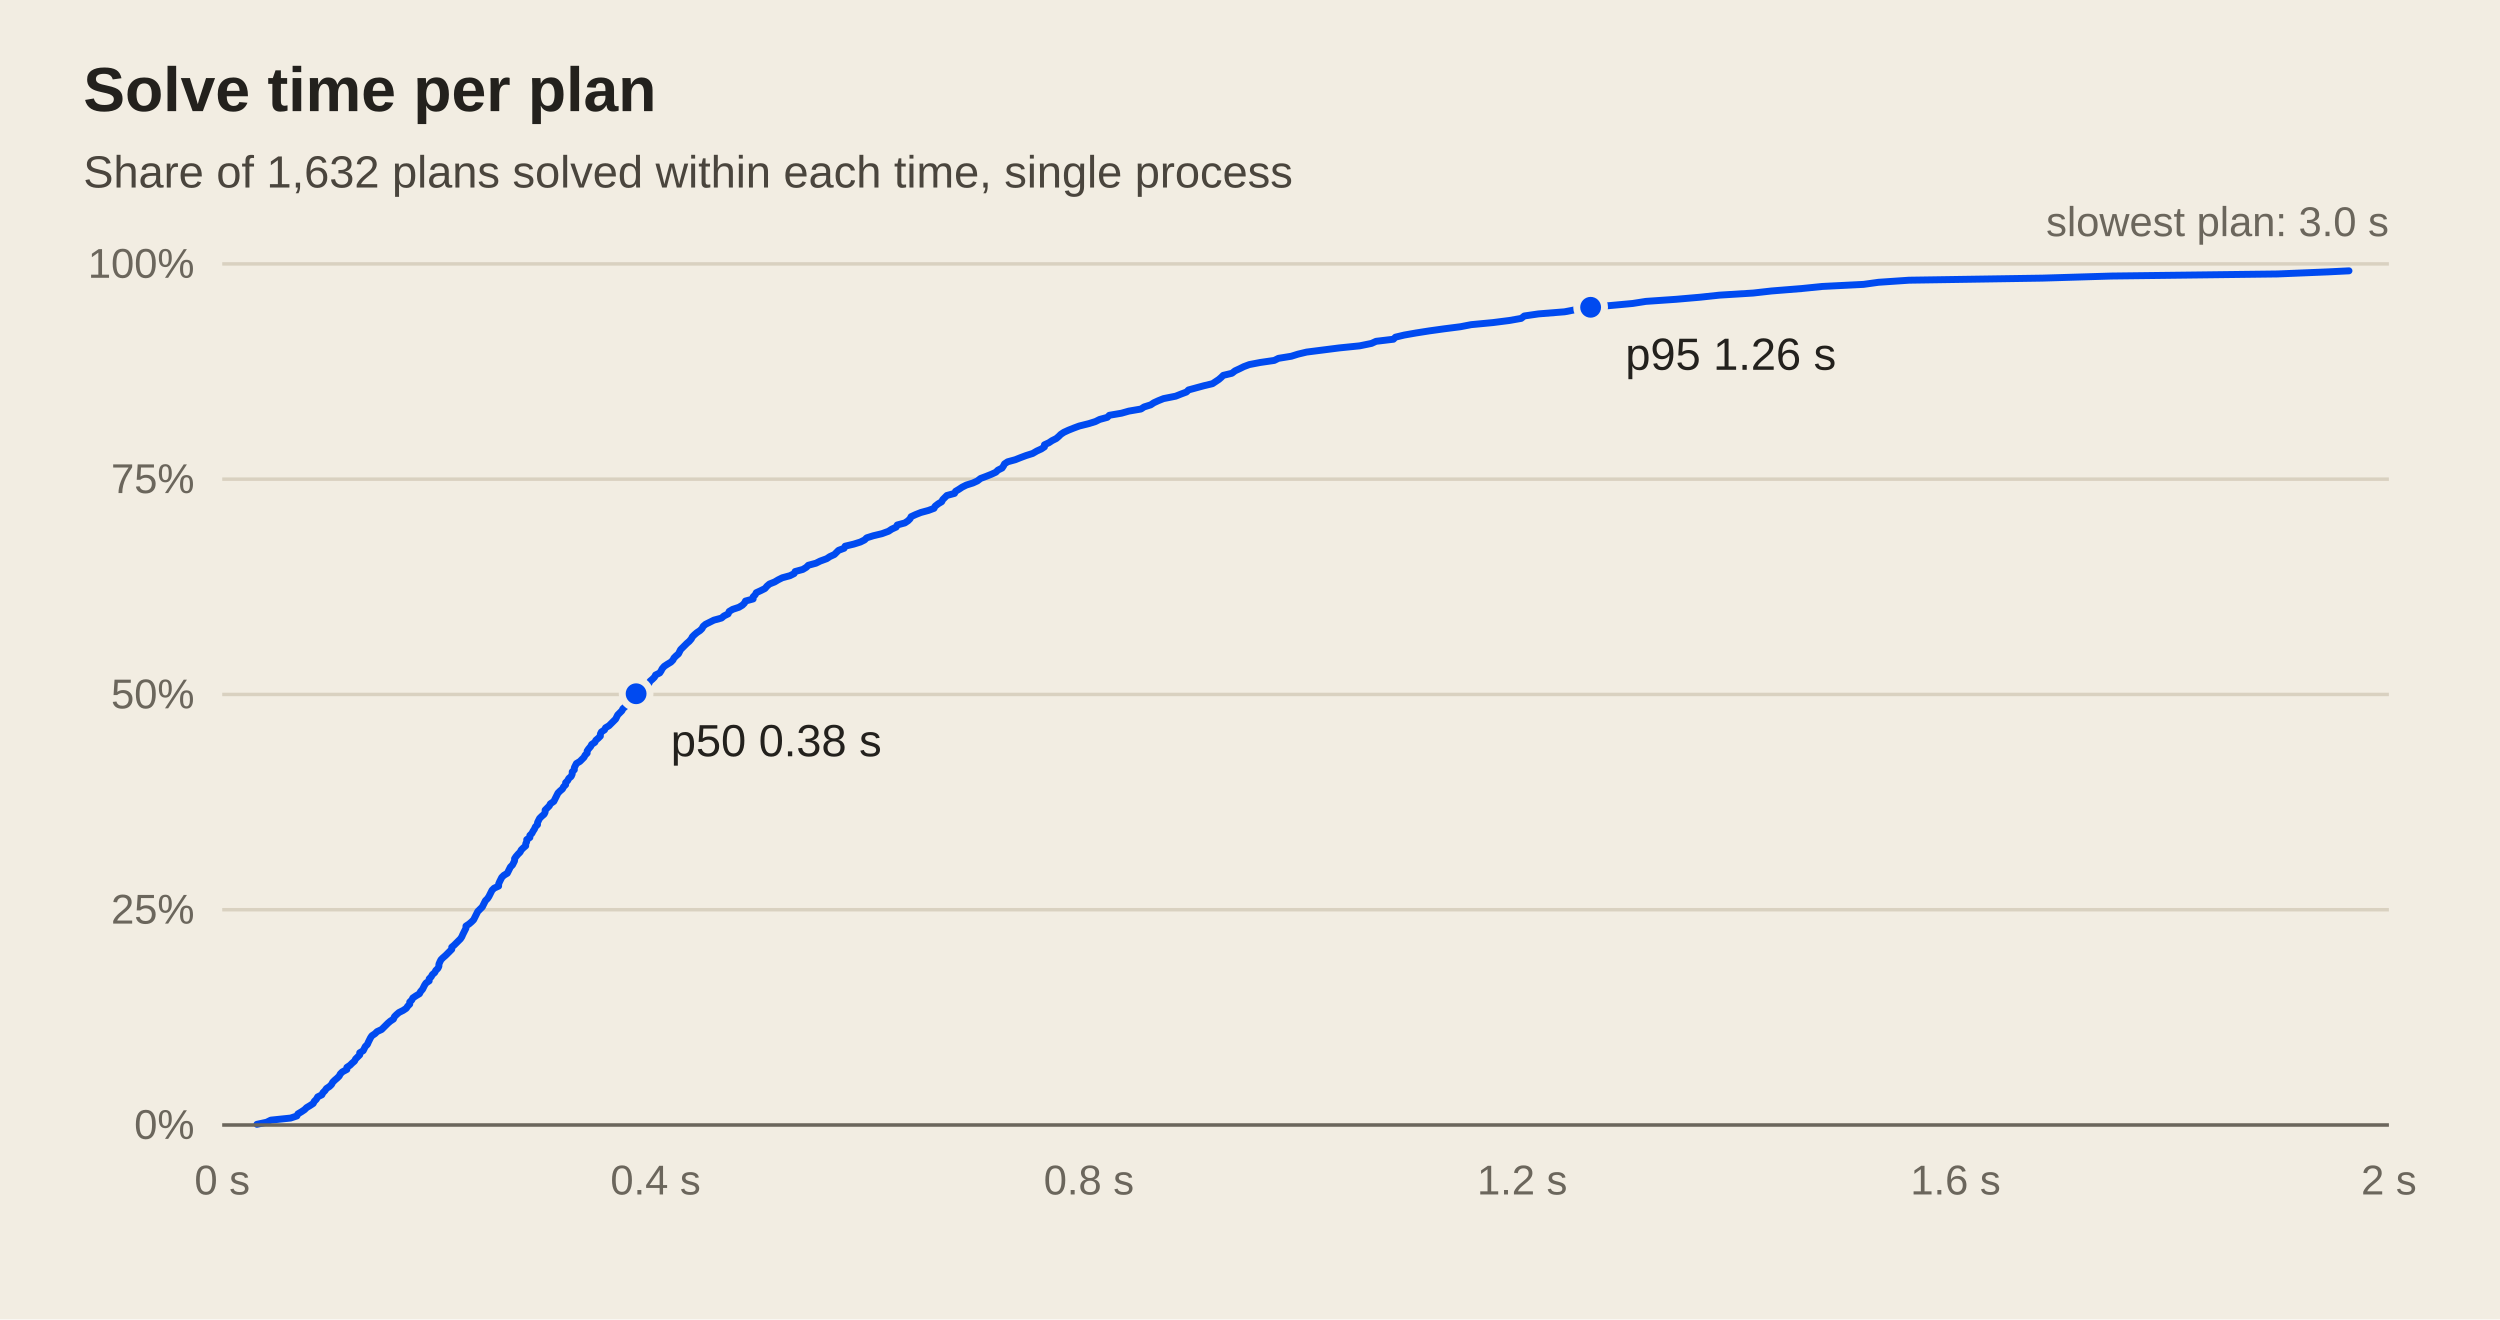
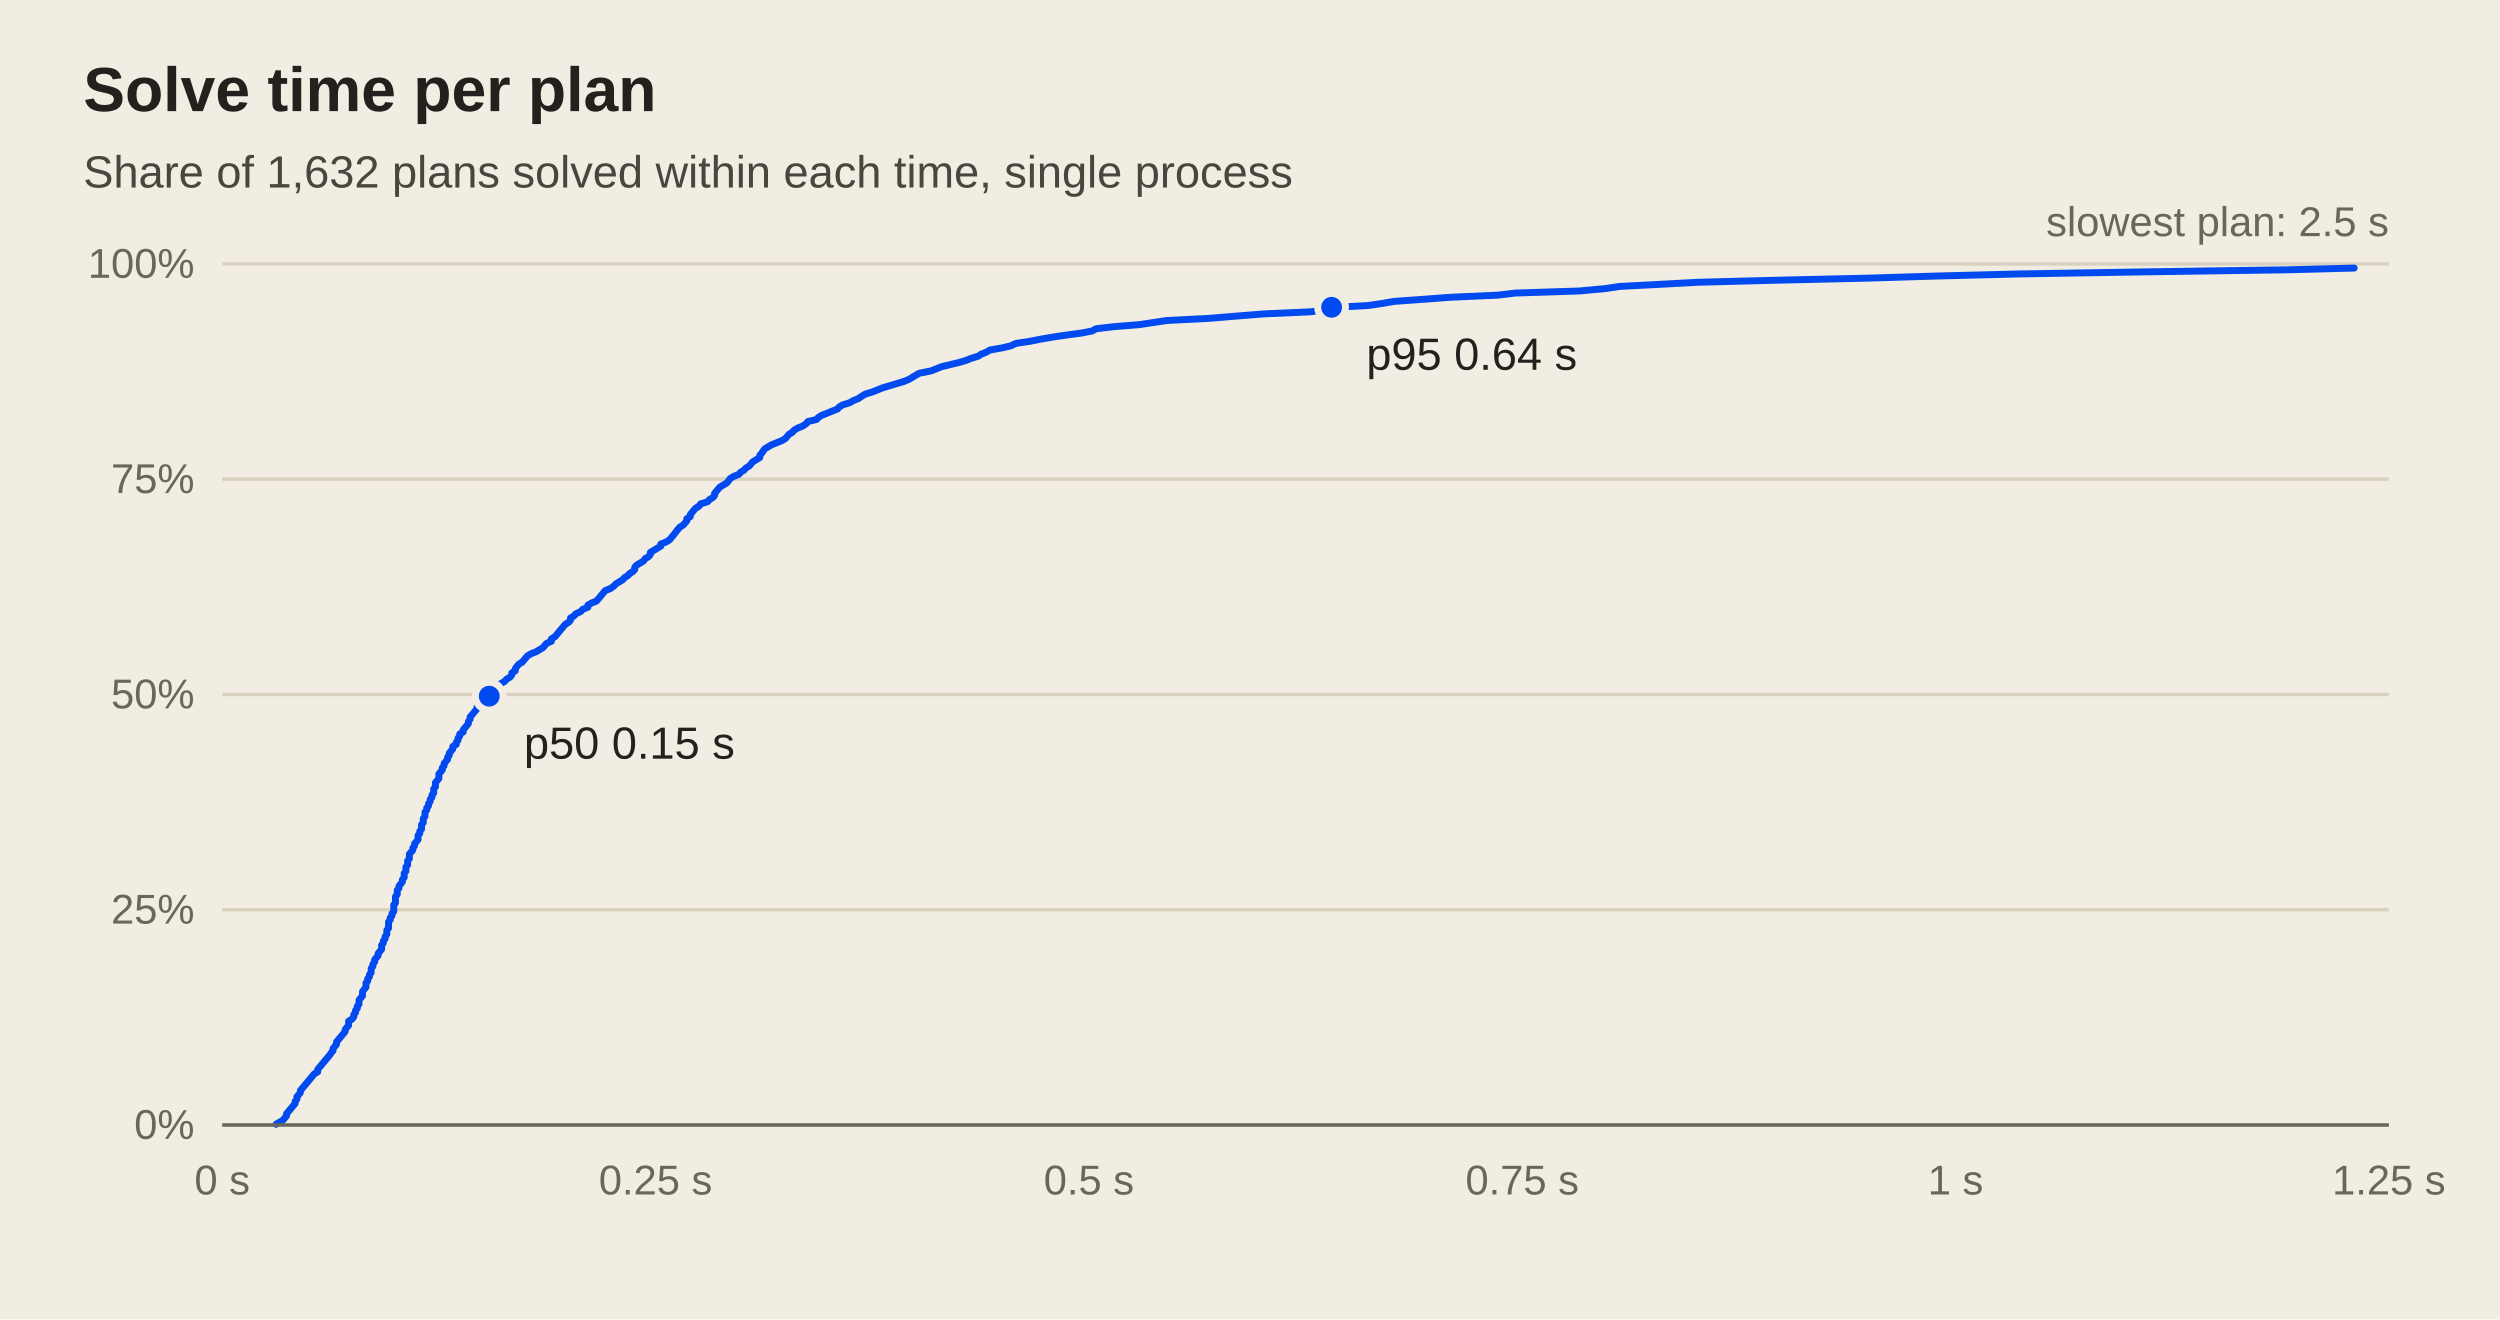
<svg xmlns="http://www.w3.org/2000/svg" viewBox="0 0 720 380" font-family="'Instrument Sans', 'Helvetica Neue', Arial, sans-serif" role="img" aria-label="Solve time per plan">
  <rect width="720" height="380" fill="#F2EDE2" />
  <text x="24" y="32" font-size="18" font-weight="600" fill="#23211D">Solve time per plan</text>
  <text x="24" y="54" font-size="13" fill="#4A453D">Share of 1,632 plans solved within each time, single process</text>
  <line x1="64" x2="688" y1="324.0" y2="324.0" stroke="#D9D1C0" stroke-width="1" />
  <text x="56" y="328.0" font-size="12" fill="#6B665C" text-anchor="end">0%</text>
  <line x1="64" x2="688" y1="262.0" y2="262.0" stroke="#D9D1C0" stroke-width="1" />
  <text x="56" y="266.0" font-size="12" fill="#6B665C" text-anchor="end">25%</text>
  <line x1="64" x2="688" y1="200.0" y2="200.0" stroke="#D9D1C0" stroke-width="1" />
  <text x="56" y="204.0" font-size="12" fill="#6B665C" text-anchor="end">50%</text>
  <line x1="64" x2="688" y1="138.0" y2="138.0" stroke="#D9D1C0" stroke-width="1" />
  <text x="56" y="142.0" font-size="12" fill="#6B665C" text-anchor="end">75%</text>
  <line x1="64" x2="688" y1="76.0" y2="76.0" stroke="#D9D1C0" stroke-width="1" />
  <text x="56" y="80.0" font-size="12" fill="#6B665C" text-anchor="end">100%</text>
  <text x="64.0" y="344" font-size="12" fill="#6B665C" text-anchor="middle">0 s</text>
-   <text x="188.8" y="344" font-size="12" fill="#6B665C" text-anchor="middle">0.4 s</text>
-   <text x="313.6" y="344" font-size="12" fill="#6B665C" text-anchor="middle">0.8 s</text>
-   <text x="438.4" y="344" font-size="12" fill="#6B665C" text-anchor="middle">1.2 s</text>
-   <text x="563.2" y="344" font-size="12" fill="#6B665C" text-anchor="middle">1.6 s</text>
-   <text x="688.0" y="344" font-size="12" fill="#6B665C" text-anchor="middle">2 s</text>
-   <polyline class="cdf" points="74.0,323.8 76.8,323.2 78.0,322.6 83.7,322.0 85.5,321.4 85.8,320.8 86.8,320.2 87.7,319.6 88.3,319.0 89.3,318.4 90.2,317.8 90.5,317.2 91.1,316.6 91.5,315.9 92.7,315.3 93.0,314.7 93.6,314.1 94.0,313.5 94.9,312.9 95.5,312.3 95.8,311.7 96.4,311.1 97.1,310.5 97.7,309.9 98.0,309.3 98.6,308.7 99.9,308.0 99.9,307.4 100.8,306.8 101.4,306.2 102.1,305.6 102.4,305.0 103.0,304.4 103.6,303.8 103.6,303.2 104.6,302.6 104.9,302.0 105.2,301.4 105.8,300.8 106.1,300.1 106.4,299.5 106.7,298.9 107.1,298.3 108.0,297.7 108.6,297.1 109.9,296.5 110.5,295.9 111.1,295.3 111.7,294.7 112.4,294.1 113.3,293.5 113.6,292.8 114.2,292.2 114.9,291.6 116.1,291.0 117.0,290.4 117.4,289.8 118.0,289.2 118.0,288.6 118.6,288.0 118.9,287.4 119.8,286.8 120.8,286.2 121.1,285.6 121.7,284.9 122.0,284.3 122.3,283.7 122.7,283.1 123.6,282.5 123.6,281.9 124.2,281.3 124.5,280.7 125.2,280.1 125.5,279.5 126.1,278.9 126.4,278.3 126.4,277.7 126.7,277.0 127.0,276.4 127.6,275.8 128.3,275.2 128.9,274.6 129.5,274.0 130.1,273.4 130.1,272.8 130.8,272.2 131.4,271.6 132.0,271.0 132.6,270.4 133.0,269.8 133.3,269.1 133.6,268.5 133.9,267.9 134.2,267.3 134.2,266.7 135.1,266.1 135.8,265.5 136.4,264.9 136.7,264.3 137.0,263.7 137.3,263.1 137.6,262.5 138.3,261.8 138.9,261.2 139.2,260.6 139.5,260.0 139.8,259.4 140.4,258.8 140.8,258.2 141.1,257.6 141.4,257.0 141.7,256.4 142.3,255.8 143.6,255.2 143.6,254.6 143.9,253.9 144.2,253.3 144.5,252.7 145.1,252.1 146.1,251.5 146.4,250.9 146.7,250.3 147.0,249.7 147.6,249.1 147.9,248.5 148.2,247.9 148.2,247.3 148.6,246.7 149.2,246.0 149.8,245.4 150.1,244.8 150.7,244.2 151.4,243.6 151.4,243.0 151.7,242.4 151.7,241.8 152.6,241.2 152.6,240.6 153.2,240.0 153.5,239.4 153.9,238.8 154.2,238.1 154.8,237.5 154.8,236.9 155.1,236.3 155.4,235.7 156.0,235.1 156.7,234.5 157.0,233.9 157.0,233.3 157.6,232.7 158.2,232.1 158.5,231.5 159.5,230.8 159.8,230.2 160.1,229.6 160.4,229.0 160.7,228.4 161.3,227.8 162.0,227.2 162.3,226.6 162.9,226.0 162.9,225.4 163.5,224.8 163.8,224.2 164.5,223.6 164.8,222.9 164.8,222.3 165.4,221.7 165.4,221.1 165.7,220.5 166.0,219.9 167.0,219.3 167.6,218.7 168.2,218.1 168.5,217.5 169.1,216.9 169.1,216.3 169.5,215.7 170.1,215.0 170.4,214.4 171.3,213.8 171.6,213.2 172.3,212.6 172.9,212.0 172.9,211.4 173.2,210.8 174.1,210.2 174.4,209.6 175.4,209.0 176.0,208.4 176.6,207.8 177.3,207.1 177.6,206.5 177.9,205.9 178.5,205.3 179.1,204.7 179.4,204.1 180.1,203.5 180.7,202.9 181.3,202.3 181.6,201.7 181.9,201.1 182.2,200.5 183.2,199.8 183.5,199.2 184.1,198.6 185.1,198.0 185.7,197.4 186.9,196.8 187.2,196.2 187.9,195.6 188.5,195.0 188.8,194.4 190.0,193.8 190.4,193.2 190.7,192.6 191.3,191.9 192.2,191.3 193.2,190.7 193.8,190.1 194.1,189.5 194.7,188.9 195.4,188.3 195.7,187.7 196.0,187.1 196.6,186.5 197.2,185.9 197.8,185.3 198.5,184.7 199.1,184.0 199.4,183.4 200.0,182.8 200.7,182.2 201.6,181.6 202.2,181.0 202.5,180.4 203.2,179.8 204.4,179.2 205.6,178.6 207.8,178.0 208.5,177.4 209.7,176.8 210.0,176.1 211.0,175.5 212.8,174.9 213.8,174.3 214.4,173.7 214.7,173.1 216.9,172.5 216.9,171.9 217.5,171.3 217.8,170.7 219.1,170.1 220.3,169.5 220.9,168.8 221.6,168.2 223.1,167.6 224.1,167.0 225.3,166.4 227.5,165.8 228.7,165.2 229.0,164.6 231.2,164.0 232.2,163.4 232.8,162.8 235.0,162.2 236.2,161.6 238.1,160.9 239.0,160.3 240.3,159.7 240.9,159.1 241.5,158.5 243.1,157.9 243.4,157.3 245.9,156.7 247.8,156.1 249.0,155.5 249.6,154.9 251.5,154.3 254.0,153.7 255.9,153.0 256.8,152.4 258.1,151.8 258.4,151.2 260.6,150.6 261.5,150.0 262.1,149.4 262.4,148.8 263.7,148.2 265.2,147.6 267.4,147.0 269.0,146.4 269.3,145.8 270.2,145.1 271.2,144.5 271.5,143.9 272.1,143.3 272.7,142.7 274.9,142.1 275.2,141.5 276.2,140.9 277.1,140.3 278.3,139.7 280.2,139.1 281.5,138.5 282.4,137.8 284.0,137.2 285.5,136.6 286.8,136.0 287.4,135.4 288.6,134.8 289.0,134.2 289.3,133.6 290.2,133.0 292.4,132.4 293.9,131.8 295.5,131.2 297.4,130.6 298.6,129.9 299.9,129.3 300.8,128.7 300.8,128.1 302.1,127.5 303.0,126.9 304.2,126.3 304.9,125.7 305.5,125.1 306.4,124.5 307.7,123.9 309.2,123.3 310.8,122.7 313.6,122.0 315.5,121.4 316.7,120.8 318.9,120.2 319.5,119.6 323.0,119.0 325.1,118.4 328.6,117.8 329.5,117.2 331.4,116.6 332.3,116.0 333.6,115.4 335.1,114.8 338.6,114.1 340.1,113.5 341.7,112.9 342.3,112.3 344.5,111.7 346.7,111.1 349.2,110.5 350.1,109.9 351.0,109.3 351.7,108.7 352.3,108.1 354.8,107.5 355.7,106.8 357.0,106.2 358.2,105.6 359.8,105.0 362.9,104.4 367.0,103.8 368.2,103.2 371.9,102.6 373.8,102.0 376.3,101.4 381.0,100.8 385.7,100.2 391.6,99.6 395.0,98.9 396.3,98.3 401.3,97.7 401.9,97.1 404.4,96.5 407.8,95.9 411.6,95.3 415.9,94.7 420.6,94.1 423.7,93.5 430.0,92.9 434.7,92.3 438.1,91.7 439.0,91.0 443.1,90.4 450.6,89.8 453.7,89.2 457.1,88.6 463.7,88.0 470.2,87.4 474.0,86.8 482.7,86.2 489.6,85.6 495.2,85.0 504.9,84.4 510.2,83.8 518.9,83.1 524.8,82.5 536.7,81.9 541.0,81.3 549.8,80.7 588.2,80.1 608.1,79.5 655.9,78.9 670.5,78.3 676.5,78.0" fill="none" stroke="#004AF0" stroke-width="2" stroke-linejoin="round" stroke-linecap="round" />
-   <circle class="marker" cx="183.2" cy="199.8" r="4" fill="#004AF0" stroke="#F2EDE2" stroke-width="2" />
-   <text x="193.2" y="217.8" font-size="13" fill="#23211D">p50 0.38 s</text>
-   <circle class="marker" cx="458.1" cy="88.5" r="4" fill="#004AF0" stroke="#F2EDE2" stroke-width="2" />
-   <text x="468.1" y="106.5" font-size="13" fill="#23211D">p95 1.26 s</text>
-   <text x="688" y="68" font-size="12" fill="#6B665C" text-anchor="end">slowest plan: 3.0 s</text>
+   <text x="188.8" y="344" font-size="12" fill="#6B665C" text-anchor="middle">0.25 s</text>
+   <text x="313.6" y="344" font-size="12" fill="#6B665C" text-anchor="middle">0.5 s</text>
+   <text x="438.4" y="344" font-size="12" fill="#6B665C" text-anchor="middle">0.75 s</text>
+   <text x="563.2" y="344" font-size="12" fill="#6B665C" text-anchor="middle">1 s</text>
+   <text x="688.0" y="344" font-size="12" fill="#6B665C" text-anchor="middle">1.25 s</text>
+   <polyline class="cdf" points="79.5,323.8 80.5,323.2 81.5,322.6 82.0,322.0 82.5,321.4 82.5,320.8 83.0,320.2 83.5,319.6 84.0,319.0 84.5,318.4 85.0,317.8 85.0,317.2 85.5,316.6 85.5,315.9 86.0,315.3 86.5,314.7 86.5,314.1 87.0,313.5 87.5,312.9 88.0,312.3 88.5,311.7 89.0,311.1 89.5,310.5 90.0,309.9 90.5,309.3 91.5,308.7 91.5,308.0 92.0,307.4 92.5,306.8 93.0,306.2 93.5,305.6 94.0,305.0 94.5,304.4 95.0,303.8 95.4,303.2 95.9,302.6 95.9,302.0 96.4,301.4 96.9,300.8 96.9,300.1 97.4,299.5 97.9,298.9 98.4,298.3 98.9,297.7 99.4,297.1 99.4,296.5 99.9,295.9 100.4,295.3 100.4,294.7 100.4,294.1 101.4,293.5 101.9,292.8 101.9,292.2 102.4,291.6 102.4,291.0 102.9,290.4 102.9,289.8 103.4,289.2 103.4,288.6 103.4,288.0 103.9,287.4 104.4,286.8 104.4,286.2 104.4,285.6 104.9,284.9 105.4,284.3 105.4,283.7 105.4,283.1 105.9,282.5 105.9,281.9 106.4,281.3 106.4,280.7 106.9,280.1 106.9,279.5 106.9,278.9 107.4,278.3 107.4,277.7 107.9,277.0 107.9,276.4 108.4,275.8 108.9,275.2 108.9,274.6 109.4,274.0 109.9,273.4 109.9,272.8 109.9,272.2 110.4,271.6 110.4,271.0 110.9,270.4 110.9,269.8 111.4,269.1 111.4,268.5 111.4,267.9 111.9,267.3 111.9,266.7 111.9,266.1 111.9,265.5 112.4,264.9 112.4,264.3 112.9,263.7 112.9,263.1 113.4,262.5 113.4,261.8 113.4,261.2 113.4,260.6 113.9,260.0 113.9,259.4 113.9,258.8 113.9,258.2 114.4,257.6 114.4,257.0 114.4,256.4 114.9,255.8 114.9,255.2 115.4,254.6 115.9,253.9 115.9,253.3 116.4,252.7 116.4,252.1 116.4,251.5 116.9,250.9 116.9,250.3 116.9,249.7 117.4,249.1 117.4,248.5 117.4,247.9 117.9,247.3 117.9,246.7 117.9,246.0 118.4,245.4 118.9,244.8 118.9,244.2 119.4,243.6 119.4,243.0 119.9,242.4 120.4,241.8 120.4,241.2 120.4,240.6 120.9,240.0 120.9,239.4 121.4,238.8 121.4,238.1 121.4,237.5 121.9,236.9 121.9,236.3 121.9,235.7 122.4,235.1 122.4,234.5 122.4,233.9 122.9,233.3 122.9,232.7 123.4,232.1 123.4,231.5 123.9,230.8 123.9,230.2 124.4,229.6 124.4,229.0 124.9,228.4 124.9,227.8 124.9,227.2 125.4,226.6 125.4,226.0 125.4,225.4 125.9,224.8 126.4,224.2 126.4,223.6 126.4,222.9 126.9,222.3 127.4,221.7 127.4,221.1 127.9,220.5 127.9,219.9 128.4,219.3 128.9,218.7 128.9,218.1 129.4,217.5 129.4,216.9 129.9,216.3 130.4,215.7 130.4,215.0 131.4,214.4 131.4,213.8 131.9,213.2 131.9,212.6 132.4,212.0 132.4,211.4 133.4,210.8 133.4,210.2 133.9,209.6 134.4,209.0 134.9,208.4 134.9,207.8 135.4,207.1 135.4,206.5 135.9,205.9 136.4,205.3 136.9,204.7 137.4,204.1 137.4,203.5 137.9,202.9 138.4,202.3 139.4,201.7 139.9,201.1 140.9,200.5 140.9,199.8 141.9,199.2 142.9,198.6 142.9,198.0 143.4,197.4 144.4,196.8 145.4,196.2 145.9,195.6 146.9,195.0 147.4,194.4 147.4,193.8 148.4,193.2 148.4,192.6 148.9,191.9 149.4,191.3 150.4,190.7 150.9,190.1 151.4,189.5 151.9,188.9 152.9,188.3 154.4,187.7 155.4,187.1 156.4,186.5 156.9,185.9 157.4,185.3 158.8,184.7 158.8,184.0 159.8,183.4 160.3,182.8 160.8,182.2 161.3,181.6 161.8,181.0 162.3,180.4 162.8,179.8 163.8,179.2 164.3,178.6 164.3,178.0 165.3,177.4 165.8,176.8 167.3,176.1 167.8,175.5 169.3,174.9 169.3,174.3 170.3,173.7 171.8,173.1 172.3,172.5 172.8,171.9 173.3,171.3 173.8,170.7 174.3,170.1 175.8,169.5 176.8,168.8 177.3,168.2 178.3,167.6 179.3,167.0 179.8,166.4 180.8,165.8 181.3,165.2 182.3,164.6 182.8,164.0 182.8,163.4 183.3,162.8 184.3,162.2 185.3,161.6 185.8,160.9 186.8,160.3 187.3,159.7 187.3,159.1 188.3,158.5 189.3,157.9 190.3,157.3 190.3,156.7 191.8,156.1 192.8,155.5 193.3,154.9 193.8,154.3 194.3,153.7 194.8,153.0 195.3,152.4 195.8,151.8 196.8,151.2 197.3,150.6 197.8,150.0 197.8,149.4 198.8,148.8 198.8,148.2 199.3,147.6 199.8,147.0 200.3,146.4 201.3,145.8 201.8,145.1 203.8,144.5 204.3,143.9 205.3,143.3 205.8,142.7 205.8,142.1 206.3,141.5 206.8,140.9 207.3,140.3 208.3,139.7 209.3,139.1 209.8,138.5 210.3,137.8 211.3,137.2 212.8,136.6 213.3,136.0 214.3,135.4 214.8,134.8 215.8,134.2 216.3,133.6 216.8,133.0 217.8,132.4 218.8,131.8 218.8,131.2 219.3,130.6 219.8,129.9 220.2,129.3 221.2,128.7 222.2,128.1 223.7,127.5 225.2,126.9 226.2,126.3 226.7,125.7 227.2,125.1 228.2,124.5 228.7,123.9 229.7,123.3 231.2,122.7 232.2,122.0 232.7,121.4 235.2,120.8 235.7,120.2 236.7,119.6 238.2,119.0 239.7,118.4 241.2,117.8 241.7,117.2 242.7,116.6 244.7,116.0 245.7,115.4 247.2,114.8 248.2,114.1 249.2,113.5 251.2,112.9 252.7,112.3 254.2,111.7 256.2,111.1 258.2,110.5 260.2,109.9 261.7,109.3 262.7,108.7 263.7,108.1 264.7,107.5 268.2,106.8 269.7,106.2 271.2,105.6 273.7,105.0 276.2,104.4 278.2,103.8 279.7,103.2 281.7,102.6 282.6,102.0 284.1,101.4 285.1,100.8 288.6,100.2 291.1,99.6 292.6,98.9 296.6,98.3 299.6,97.7 303.1,97.1 307.1,96.5 311.6,95.9 314.6,95.3 315.6,94.7 320.6,94.1 328.1,93.5 332.1,92.9 336.1,92.3 348.0,91.7 356.5,91.0 364.0,90.4 377.5,89.8 381.5,89.2 382.5,88.6 394.0,88.0 398.0,87.4 401.5,86.8 409.9,86.2 417.9,85.6 431.4,85.0 436.4,84.4 454.9,83.8 462.4,83.1 466.4,82.5 477.8,81.9 488.8,81.3 511.8,80.7 538.2,80.1 557.7,79.5 581.2,78.9 617.6,78.3 659.0,77.7 678.0,77.2" fill="none" stroke="#004AF0" stroke-width="2" stroke-linejoin="round" stroke-linecap="round" />
+   <circle class="marker" cx="140.9" cy="200.5" r="4" fill="#004AF0" stroke="#F2EDE2" stroke-width="2" />
+   <text x="150.9" y="218.5" font-size="13" fill="#23211D">p50 0.15 s</text>
+   <circle class="marker" cx="383.5" cy="88.5" r="4" fill="#004AF0" stroke="#F2EDE2" stroke-width="2" />
+   <text x="393.5" y="106.5" font-size="13" fill="#23211D">p95 0.64 s</text>
+   <text x="688" y="68" font-size="12" fill="#6B665C" text-anchor="end">slowest plan: 2.5 s</text>
  <line x1="64" x2="688" y1="324" y2="324" stroke="#6B665C" stroke-width="1" />
</svg>
